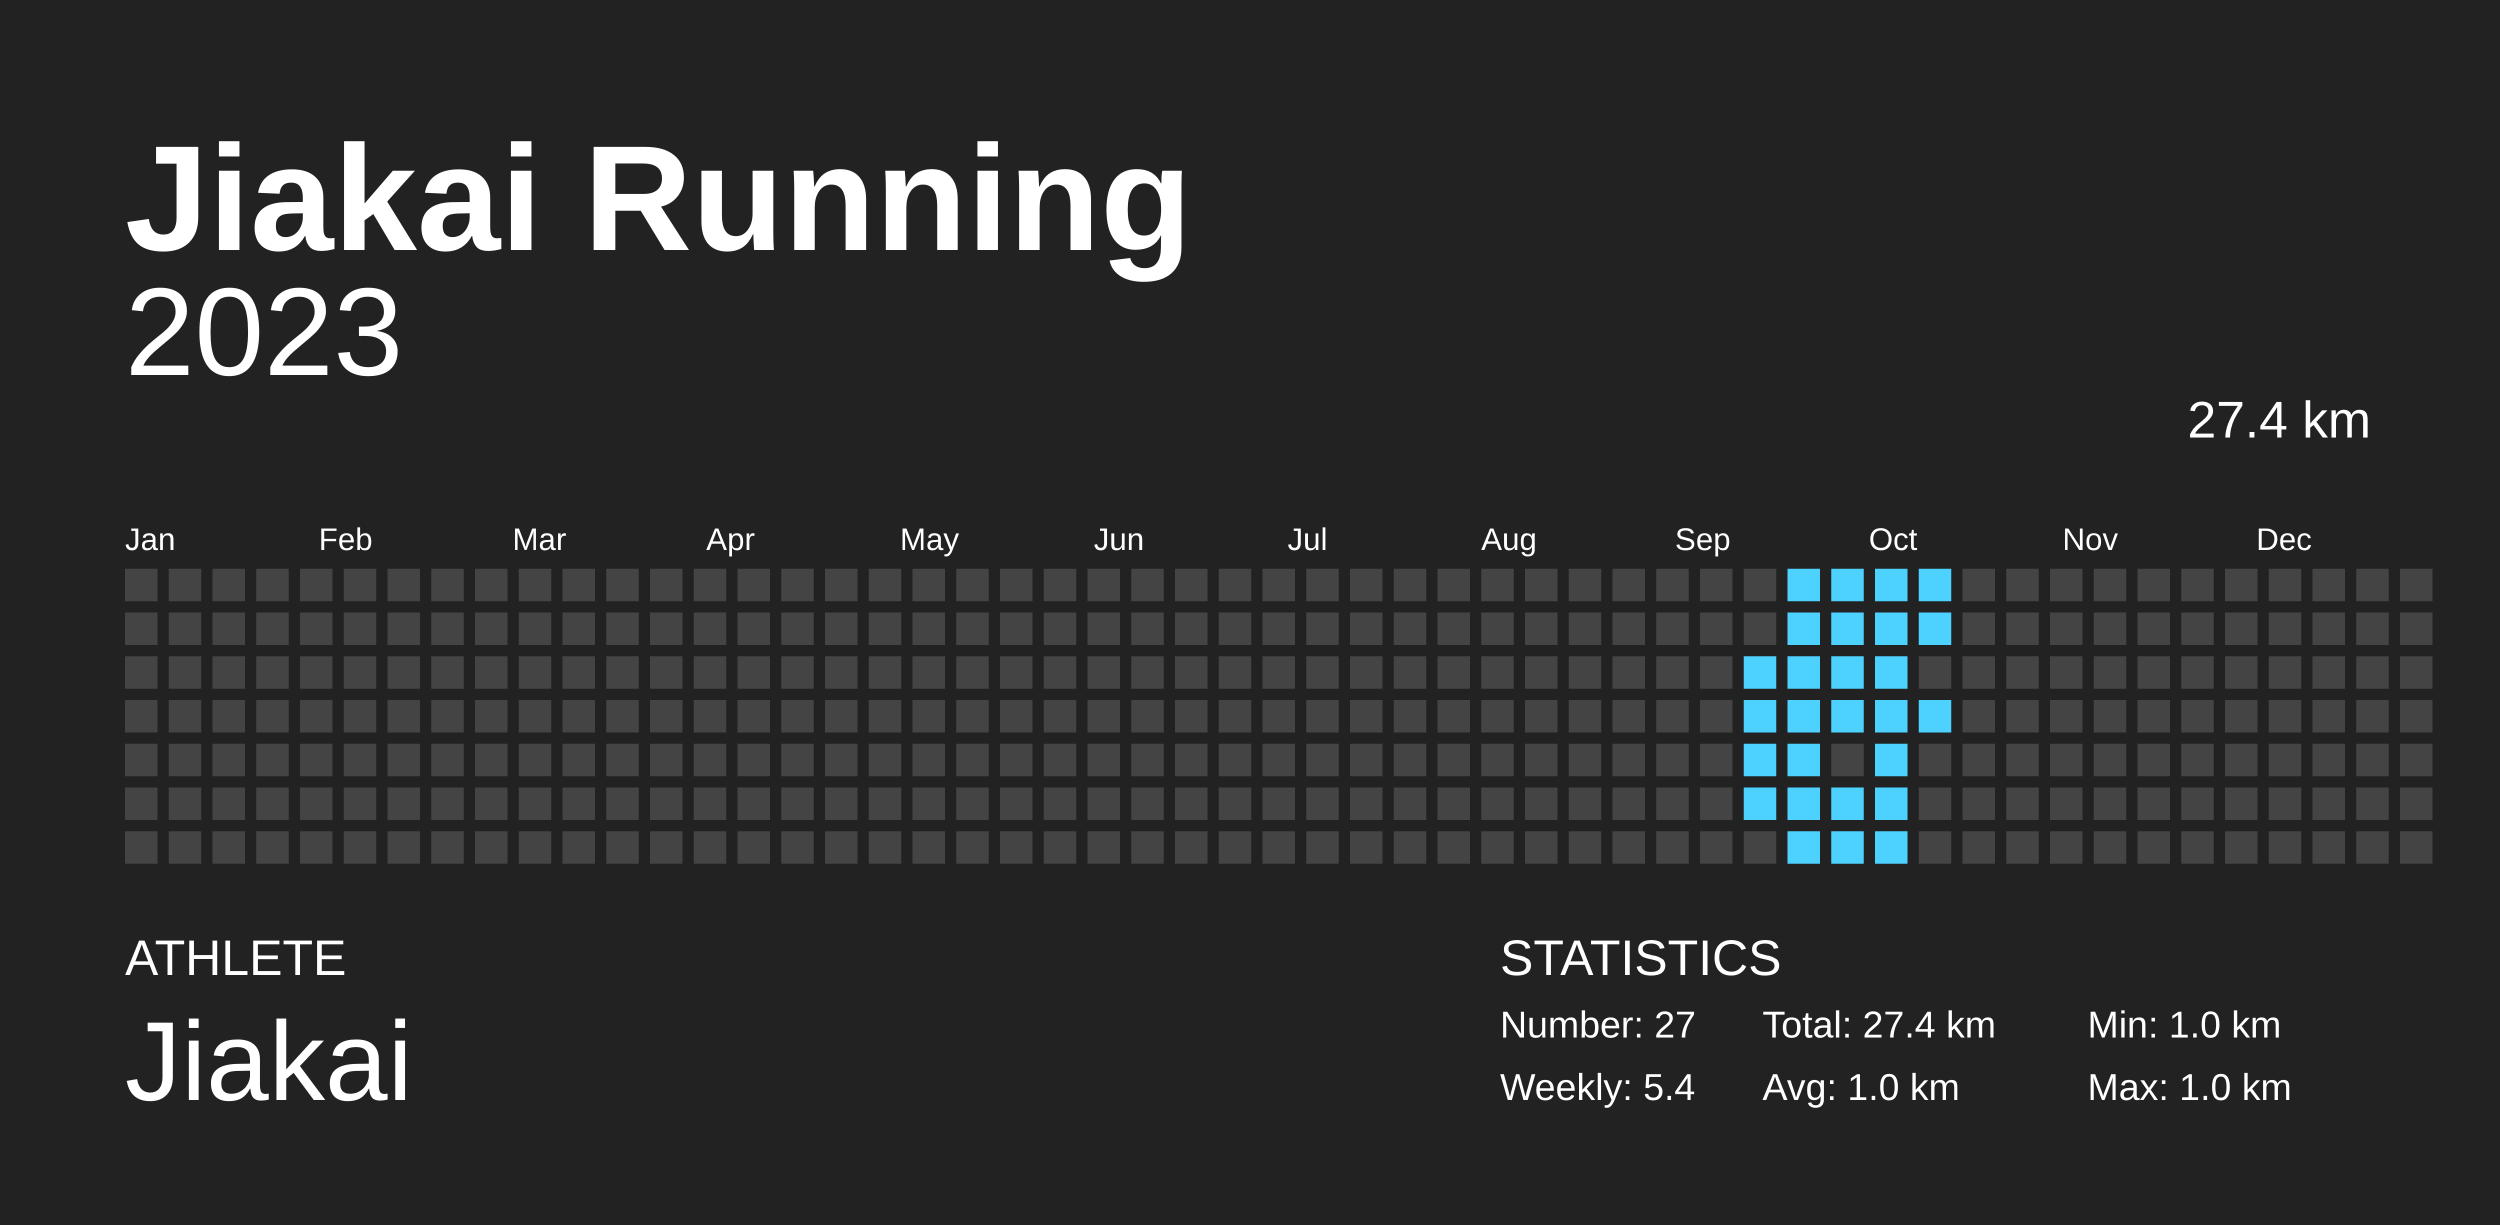
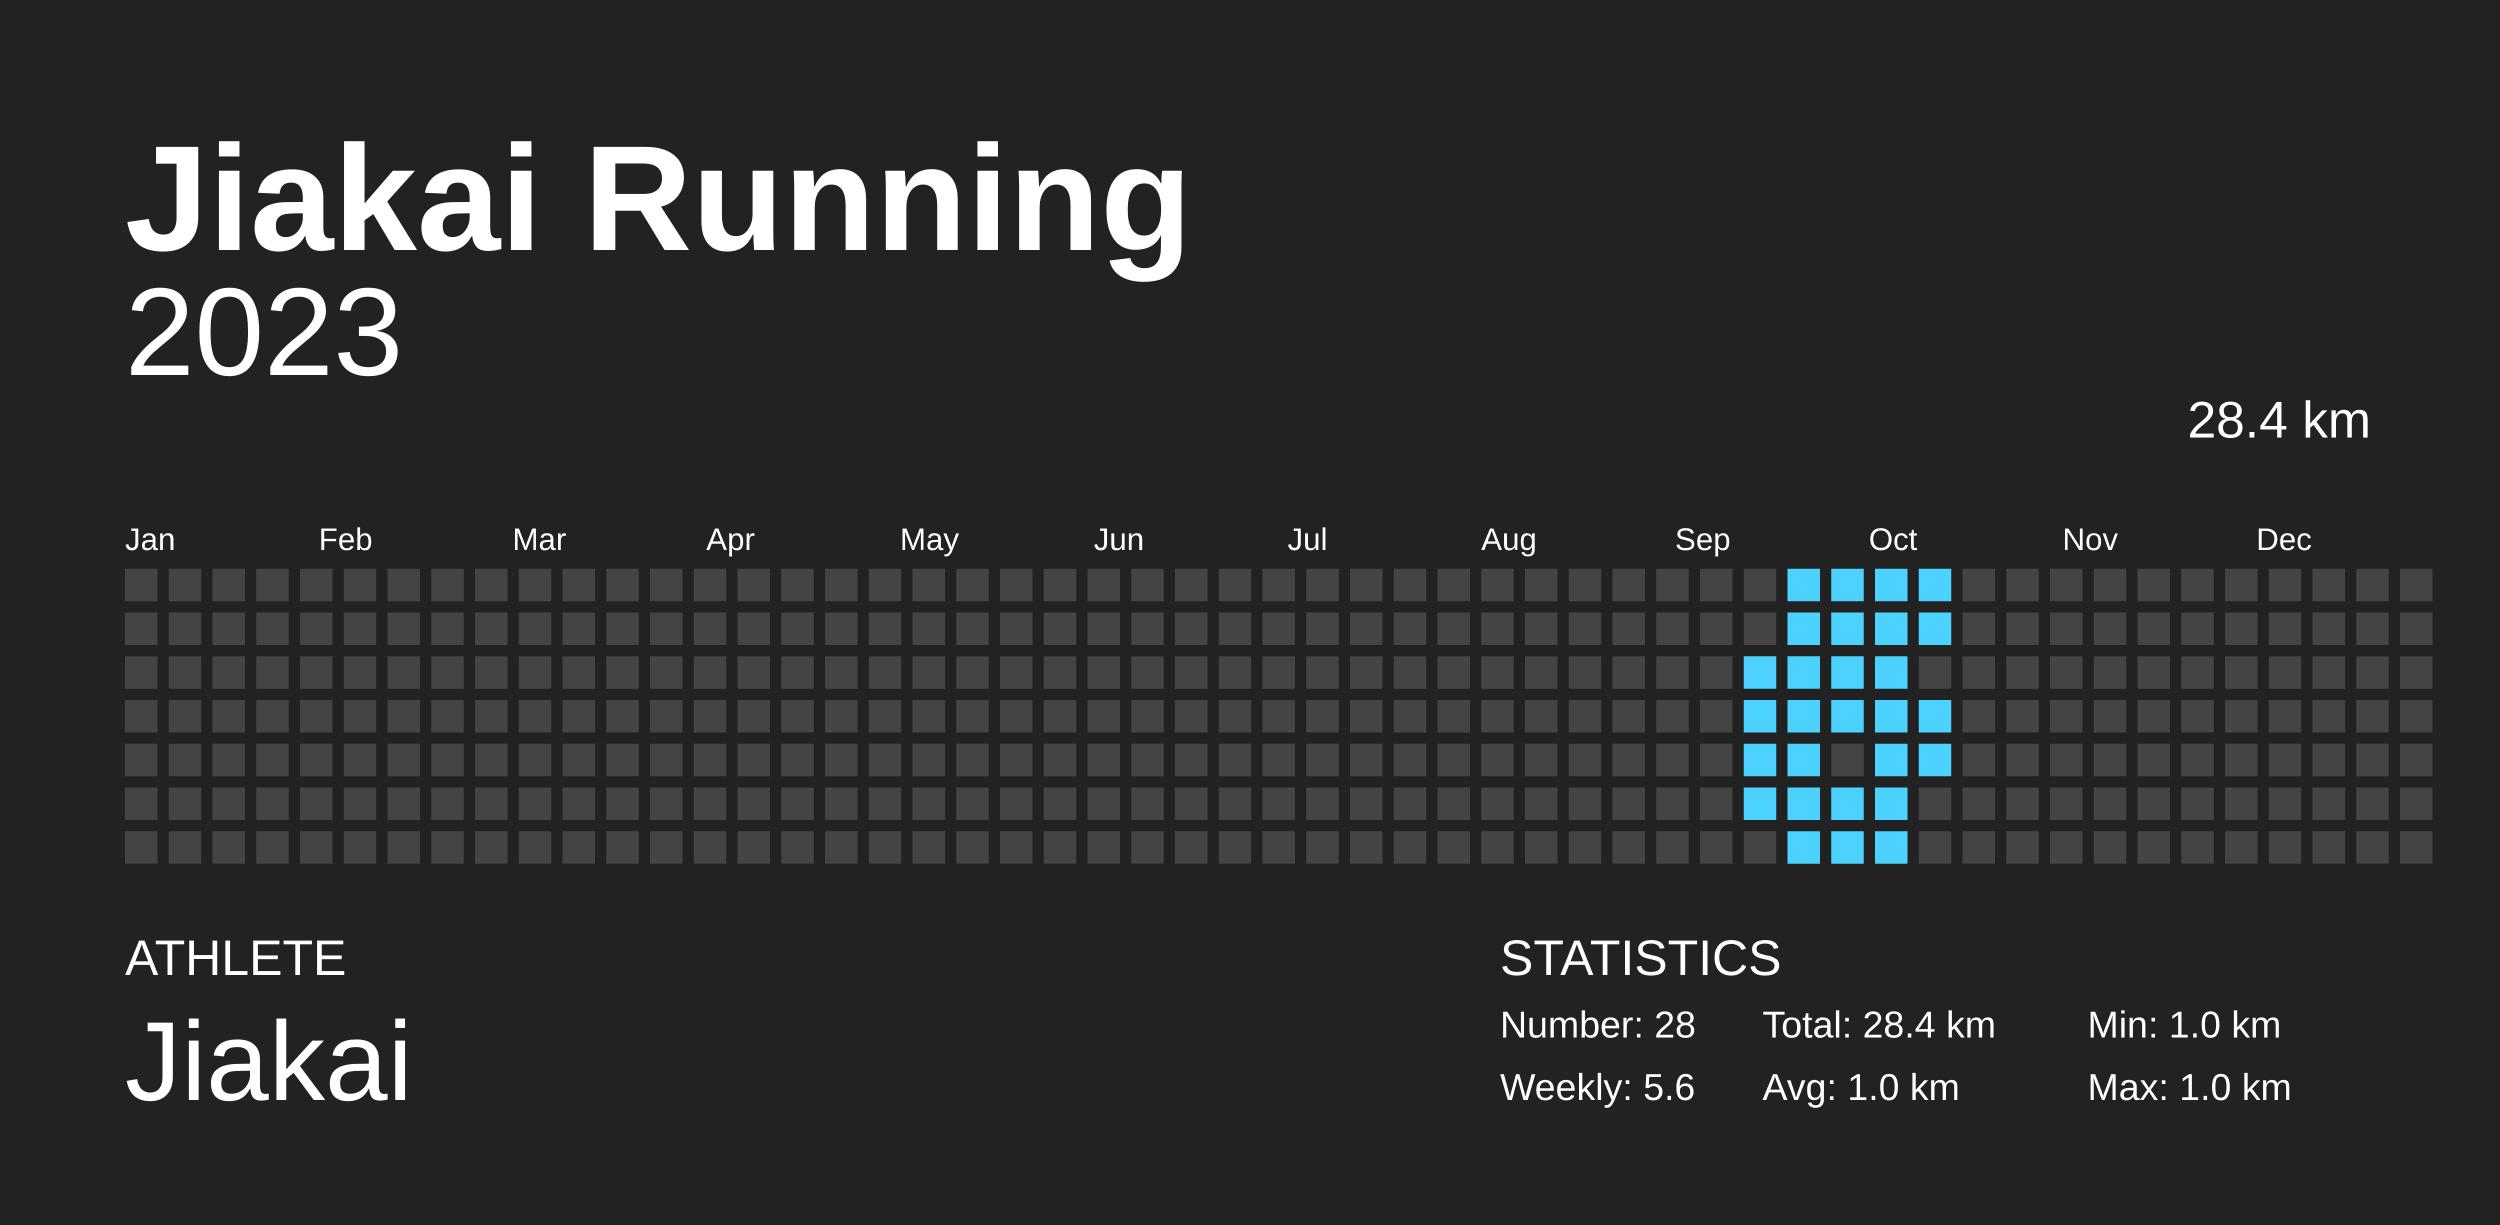
<svg xmlns="http://www.w3.org/2000/svg" baseProfile="full" height="98mm" version="1.1" viewBox="0,0,200,98" width="200mm">
  <defs />
  <rect fill="#222222" height="98" width="200" x="0" y="0" />
  <text fill="#FFFFFF" style="font-size:12px; font-family:Arial; font-weight:bold;" x="10" y="20">Jiakai Running</text>
  <text fill="#FFFFFF" style="font-size:4px; font-family:Arial" x="10" y="78">ATHLETE</text>
  <text fill="#FFFFFF" style="font-size:9px; font-family:Arial" x="10" y="88">Jiakai</text>
  <text fill="#FFFFFF" style="font-size:4px; font-family:Arial" x="120" y="78">STATISTICS</text>
-   <text fill="#FFFFFF" style="font-size:3px; font-family:Arial" x="120" y="83">Number: 27</text>
-   <text fill="#FFFFFF" style="font-size:3px; font-family:Arial" x="120" y="88">Weekly: 5.4</text>
-   <text fill="#FFFFFF" style="font-size:3px; font-family:Arial" x="141" y="83">Total: 27.4 km</text>
+   <text fill="#FFFFFF" style="font-size:3px; font-family:Arial" x="120" y="83">Number: 28</text>
+   <text fill="#FFFFFF" style="font-size:3px; font-family:Arial" x="120" y="88">Weekly: 5.6</text>
+   <text fill="#FFFFFF" style="font-size:3px; font-family:Arial" x="141" y="83">Total: 28.4 km</text>
  <text fill="#FFFFFF" style="font-size:3px; font-family:Arial" x="141" y="88">Avg: 1.0 km</text>
  <text fill="#FFFFFF" style="font-size:3px; font-family:Arial" x="167" y="83">Min: 1.0 km</text>
  <text fill="#FFFFFF" style="font-size:3px; font-family:Arial" x="167" y="88">Max: 1.0 km</text>
  <text alignment-baseline="hanging" fill="#FFFFFF" style="font-size:10.0px; font-family:Arial;" x="10" y="30">2023</text>
-   <text alignment-baseline="hanging" fill="#FFFFFF" style="font-size:4.125px; font-family:Arial;" x="175" y="35">27.4 km</text>
+   <text alignment-baseline="hanging" fill="#FFFFFF" style="font-size:4.125px; font-family:Arial;" x="175" y="35">28.4 km</text>
  <text fill="#FFFFFF" style="font-size:2.5px; font-family:Arial" x="10.0" y="44">Jan</text>
  <text fill="#FFFFFF" style="font-size:2.5px; font-family:Arial" x="25.5" y="44">Feb</text>
  <text fill="#FFFFFF" style="font-size:2.5px; font-family:Arial" x="41.0" y="44">Mar</text>
  <text fill="#FFFFFF" style="font-size:2.5px; font-family:Arial" x="56.5" y="44">Apr</text>
  <text fill="#FFFFFF" style="font-size:2.5px; font-family:Arial" x="72.0" y="44">May</text>
  <text fill="#FFFFFF" style="font-size:2.5px; font-family:Arial" x="87.5" y="44">Jun</text>
  <text fill="#FFFFFF" style="font-size:2.5px; font-family:Arial" x="103.0" y="44">Jul</text>
  <text fill="#FFFFFF" style="font-size:2.5px; font-family:Arial" x="118.5" y="44">Aug</text>
  <text fill="#FFFFFF" style="font-size:2.5px; font-family:Arial" x="134.0" y="44">Sep</text>
  <text fill="#FFFFFF" style="font-size:2.5px; font-family:Arial" x="149.5" y="44">Oct</text>
  <text fill="#FFFFFF" style="font-size:2.5px; font-family:Arial" x="165.0" y="44">Nov</text>
  <text fill="#FFFFFF" style="font-size:2.5px; font-family:Arial" x="180.5" y="44">Dec</text>
  <rect fill="#444444" height="2.6" width="2.6" x="10.0" y="45.5" />
  <rect fill="#444444" height="2.6" width="2.6" x="10.0" y="49.0" />
  <rect fill="#444444" height="2.6" width="2.6" x="10.0" y="52.5" />
  <rect fill="#444444" height="2.6" width="2.6" x="10.0" y="56.0" />
  <rect fill="#444444" height="2.6" width="2.6" x="10.0" y="59.5" />
  <rect fill="#444444" height="2.6" width="2.6" x="10.0" y="63.0" />
  <rect fill="#444444" height="2.6" width="2.6" x="10.0" y="66.5" />
  <rect fill="#444444" height="2.6" width="2.6" x="13.5" y="45.5" />
  <rect fill="#444444" height="2.6" width="2.6" x="13.5" y="49.0" />
  <rect fill="#444444" height="2.6" width="2.6" x="13.5" y="52.5" />
  <rect fill="#444444" height="2.6" width="2.6" x="13.5" y="56.0" />
  <rect fill="#444444" height="2.6" width="2.6" x="13.5" y="59.5" />
  <rect fill="#444444" height="2.6" width="2.6" x="13.5" y="63.0" />
  <rect fill="#444444" height="2.6" width="2.6" x="13.5" y="66.5" />
  <rect fill="#444444" height="2.6" width="2.6" x="17.0" y="45.5" />
  <rect fill="#444444" height="2.6" width="2.6" x="17.0" y="49.0" />
  <rect fill="#444444" height="2.6" width="2.6" x="17.0" y="52.5" />
  <rect fill="#444444" height="2.6" width="2.6" x="17.0" y="56.0" />
  <rect fill="#444444" height="2.6" width="2.6" x="17.0" y="59.5" />
  <rect fill="#444444" height="2.6" width="2.6" x="17.0" y="63.0" />
  <rect fill="#444444" height="2.6" width="2.6" x="17.0" y="66.5" />
  <rect fill="#444444" height="2.6" width="2.6" x="20.5" y="45.5" />
  <rect fill="#444444" height="2.6" width="2.6" x="20.5" y="49.0" />
  <rect fill="#444444" height="2.6" width="2.6" x="20.5" y="52.5" />
  <rect fill="#444444" height="2.6" width="2.6" x="20.5" y="56.0" />
  <rect fill="#444444" height="2.6" width="2.6" x="20.5" y="59.5" />
  <rect fill="#444444" height="2.6" width="2.6" x="20.5" y="63.0" />
  <rect fill="#444444" height="2.6" width="2.6" x="20.5" y="66.5" />
  <rect fill="#444444" height="2.6" width="2.6" x="24.0" y="45.5" />
  <rect fill="#444444" height="2.6" width="2.6" x="24.0" y="49.0" />
  <rect fill="#444444" height="2.6" width="2.6" x="24.0" y="52.5" />
  <rect fill="#444444" height="2.6" width="2.6" x="24.0" y="56.0" />
  <rect fill="#444444" height="2.6" width="2.6" x="24.0" y="59.5" />
  <rect fill="#444444" height="2.6" width="2.6" x="24.0" y="63.0" />
  <rect fill="#444444" height="2.6" width="2.6" x="24.0" y="66.5" />
  <rect fill="#444444" height="2.6" width="2.6" x="27.5" y="45.5" />
  <rect fill="#444444" height="2.6" width="2.6" x="27.5" y="49.0" />
  <rect fill="#444444" height="2.6" width="2.6" x="27.5" y="52.5" />
  <rect fill="#444444" height="2.6" width="2.6" x="27.5" y="56.0" />
  <rect fill="#444444" height="2.6" width="2.6" x="27.5" y="59.5" />
  <rect fill="#444444" height="2.6" width="2.6" x="27.5" y="63.0" />
  <rect fill="#444444" height="2.6" width="2.6" x="27.5" y="66.5" />
  <rect fill="#444444" height="2.6" width="2.6" x="31.0" y="45.5" />
  <rect fill="#444444" height="2.6" width="2.6" x="31.0" y="49.0" />
  <rect fill="#444444" height="2.6" width="2.6" x="31.0" y="52.5" />
  <rect fill="#444444" height="2.6" width="2.6" x="31.0" y="56.0" />
  <rect fill="#444444" height="2.6" width="2.6" x="31.0" y="59.5" />
  <rect fill="#444444" height="2.6" width="2.6" x="31.0" y="63.0" />
  <rect fill="#444444" height="2.6" width="2.6" x="31.0" y="66.5" />
  <rect fill="#444444" height="2.6" width="2.6" x="34.5" y="45.5" />
  <rect fill="#444444" height="2.6" width="2.6" x="34.5" y="49.0" />
  <rect fill="#444444" height="2.6" width="2.6" x="34.5" y="52.5" />
  <rect fill="#444444" height="2.6" width="2.6" x="34.5" y="56.0" />
  <rect fill="#444444" height="2.6" width="2.6" x="34.5" y="59.5" />
  <rect fill="#444444" height="2.6" width="2.6" x="34.5" y="63.0" />
  <rect fill="#444444" height="2.6" width="2.6" x="34.5" y="66.5" />
  <rect fill="#444444" height="2.6" width="2.6" x="38.0" y="45.5" />
  <rect fill="#444444" height="2.6" width="2.6" x="38.0" y="49.0" />
  <rect fill="#444444" height="2.6" width="2.6" x="38.0" y="52.5" />
  <rect fill="#444444" height="2.6" width="2.6" x="38.0" y="56.0" />
  <rect fill="#444444" height="2.6" width="2.6" x="38.0" y="59.5" />
  <rect fill="#444444" height="2.6" width="2.6" x="38.0" y="63.0" />
  <rect fill="#444444" height="2.6" width="2.6" x="38.0" y="66.5" />
  <rect fill="#444444" height="2.6" width="2.6" x="41.5" y="45.5" />
  <rect fill="#444444" height="2.6" width="2.6" x="41.5" y="49.0" />
  <rect fill="#444444" height="2.6" width="2.6" x="41.5" y="52.5" />
  <rect fill="#444444" height="2.6" width="2.6" x="41.5" y="56.0" />
  <rect fill="#444444" height="2.6" width="2.6" x="41.5" y="59.5" />
  <rect fill="#444444" height="2.6" width="2.6" x="41.5" y="63.0" />
  <rect fill="#444444" height="2.6" width="2.6" x="41.5" y="66.5" />
  <rect fill="#444444" height="2.6" width="2.6" x="45.0" y="45.5" />
  <rect fill="#444444" height="2.6" width="2.6" x="45.0" y="49.0" />
  <rect fill="#444444" height="2.6" width="2.6" x="45.0" y="52.5" />
  <rect fill="#444444" height="2.6" width="2.6" x="45.0" y="56.0" />
  <rect fill="#444444" height="2.6" width="2.6" x="45.0" y="59.5" />
  <rect fill="#444444" height="2.6" width="2.6" x="45.0" y="63.0" />
  <rect fill="#444444" height="2.6" width="2.6" x="45.0" y="66.5" />
  <rect fill="#444444" height="2.6" width="2.6" x="48.5" y="45.5" />
  <rect fill="#444444" height="2.6" width="2.6" x="48.5" y="49.0" />
  <rect fill="#444444" height="2.6" width="2.6" x="48.5" y="52.5" />
  <rect fill="#444444" height="2.6" width="2.6" x="48.5" y="56.0" />
  <rect fill="#444444" height="2.6" width="2.6" x="48.5" y="59.5" />
  <rect fill="#444444" height="2.6" width="2.6" x="48.5" y="63.0" />
  <rect fill="#444444" height="2.6" width="2.6" x="48.5" y="66.5" />
  <rect fill="#444444" height="2.6" width="2.6" x="52.0" y="45.5" />
  <rect fill="#444444" height="2.6" width="2.6" x="52.0" y="49.0" />
  <rect fill="#444444" height="2.6" width="2.6" x="52.0" y="52.5" />
  <rect fill="#444444" height="2.6" width="2.6" x="52.0" y="56.0" />
  <rect fill="#444444" height="2.6" width="2.6" x="52.0" y="59.5" />
  <rect fill="#444444" height="2.6" width="2.6" x="52.0" y="63.0" />
  <rect fill="#444444" height="2.6" width="2.6" x="52.0" y="66.5" />
  <rect fill="#444444" height="2.6" width="2.6" x="55.5" y="45.5" />
  <rect fill="#444444" height="2.6" width="2.6" x="55.5" y="49.0" />
  <rect fill="#444444" height="2.6" width="2.6" x="55.5" y="52.5" />
  <rect fill="#444444" height="2.6" width="2.6" x="55.5" y="56.0" />
  <rect fill="#444444" height="2.6" width="2.6" x="55.5" y="59.5" />
  <rect fill="#444444" height="2.6" width="2.6" x="55.5" y="63.0" />
  <rect fill="#444444" height="2.6" width="2.6" x="55.5" y="66.5" />
  <rect fill="#444444" height="2.6" width="2.6" x="59.0" y="45.5" />
  <rect fill="#444444" height="2.6" width="2.6" x="59.0" y="49.0" />
  <rect fill="#444444" height="2.6" width="2.6" x="59.0" y="52.5" />
  <rect fill="#444444" height="2.6" width="2.6" x="59.0" y="56.0" />
  <rect fill="#444444" height="2.6" width="2.6" x="59.0" y="59.5" />
  <rect fill="#444444" height="2.6" width="2.6" x="59.0" y="63.0" />
  <rect fill="#444444" height="2.6" width="2.6" x="59.0" y="66.5" />
  <rect fill="#444444" height="2.6" width="2.6" x="62.5" y="45.5" />
  <rect fill="#444444" height="2.6" width="2.6" x="62.5" y="49.0" />
  <rect fill="#444444" height="2.6" width="2.6" x="62.5" y="52.5" />
  <rect fill="#444444" height="2.6" width="2.6" x="62.5" y="56.0" />
  <rect fill="#444444" height="2.6" width="2.6" x="62.5" y="59.5" />
  <rect fill="#444444" height="2.6" width="2.6" x="62.5" y="63.0" />
  <rect fill="#444444" height="2.6" width="2.6" x="62.5" y="66.5" />
  <rect fill="#444444" height="2.6" width="2.6" x="66.0" y="45.5" />
  <rect fill="#444444" height="2.6" width="2.6" x="66.0" y="49.0" />
  <rect fill="#444444" height="2.6" width="2.6" x="66.0" y="52.5" />
  <rect fill="#444444" height="2.6" width="2.6" x="66.0" y="56.0" />
  <rect fill="#444444" height="2.6" width="2.6" x="66.0" y="59.5" />
  <rect fill="#444444" height="2.6" width="2.6" x="66.0" y="63.0" />
  <rect fill="#444444" height="2.6" width="2.6" x="66.0" y="66.5" />
  <rect fill="#444444" height="2.6" width="2.6" x="69.5" y="45.5" />
  <rect fill="#444444" height="2.6" width="2.6" x="69.5" y="49.0" />
  <rect fill="#444444" height="2.6" width="2.6" x="69.5" y="52.5" />
  <rect fill="#444444" height="2.6" width="2.6" x="69.5" y="56.0" />
  <rect fill="#444444" height="2.6" width="2.6" x="69.5" y="59.5" />
  <rect fill="#444444" height="2.6" width="2.6" x="69.5" y="63.0" />
  <rect fill="#444444" height="2.6" width="2.6" x="69.5" y="66.5" />
  <rect fill="#444444" height="2.6" width="2.6" x="73.0" y="45.5" />
  <rect fill="#444444" height="2.6" width="2.6" x="73.0" y="49.0" />
  <rect fill="#444444" height="2.6" width="2.6" x="73.0" y="52.5" />
  <rect fill="#444444" height="2.6" width="2.6" x="73.0" y="56.0" />
  <rect fill="#444444" height="2.6" width="2.6" x="73.0" y="59.5" />
  <rect fill="#444444" height="2.6" width="2.6" x="73.0" y="63.0" />
  <rect fill="#444444" height="2.6" width="2.6" x="73.0" y="66.5" />
  <rect fill="#444444" height="2.6" width="2.6" x="76.5" y="45.5" />
  <rect fill="#444444" height="2.6" width="2.6" x="76.5" y="49.0" />
  <rect fill="#444444" height="2.6" width="2.6" x="76.5" y="52.5" />
  <rect fill="#444444" height="2.6" width="2.6" x="76.5" y="56.0" />
  <rect fill="#444444" height="2.6" width="2.6" x="76.5" y="59.5" />
  <rect fill="#444444" height="2.6" width="2.6" x="76.5" y="63.0" />
  <rect fill="#444444" height="2.6" width="2.6" x="76.5" y="66.5" />
  <rect fill="#444444" height="2.6" width="2.6" x="80.0" y="45.5" />
  <rect fill="#444444" height="2.6" width="2.6" x="80.0" y="49.0" />
  <rect fill="#444444" height="2.6" width="2.6" x="80.0" y="52.5" />
  <rect fill="#444444" height="2.6" width="2.6" x="80.0" y="56.0" />
  <rect fill="#444444" height="2.6" width="2.6" x="80.0" y="59.5" />
  <rect fill="#444444" height="2.6" width="2.6" x="80.0" y="63.0" />
  <rect fill="#444444" height="2.6" width="2.6" x="80.0" y="66.5" />
  <rect fill="#444444" height="2.6" width="2.6" x="83.5" y="45.5" />
  <rect fill="#444444" height="2.6" width="2.6" x="83.5" y="49.0" />
  <rect fill="#444444" height="2.6" width="2.6" x="83.5" y="52.5" />
  <rect fill="#444444" height="2.6" width="2.6" x="83.5" y="56.0" />
  <rect fill="#444444" height="2.6" width="2.6" x="83.5" y="59.5" />
  <rect fill="#444444" height="2.6" width="2.6" x="83.5" y="63.0" />
  <rect fill="#444444" height="2.6" width="2.6" x="83.5" y="66.5" />
  <rect fill="#444444" height="2.6" width="2.6" x="87.0" y="45.5" />
  <rect fill="#444444" height="2.6" width="2.6" x="87.0" y="49.0" />
  <rect fill="#444444" height="2.6" width="2.6" x="87.0" y="52.5" />
  <rect fill="#444444" height="2.6" width="2.6" x="87.0" y="56.0" />
  <rect fill="#444444" height="2.6" width="2.6" x="87.0" y="59.5" />
  <rect fill="#444444" height="2.6" width="2.6" x="87.0" y="63.0" />
  <rect fill="#444444" height="2.6" width="2.6" x="87.0" y="66.5" />
  <rect fill="#444444" height="2.6" width="2.6" x="90.5" y="45.5" />
  <rect fill="#444444" height="2.6" width="2.6" x="90.5" y="49.0" />
  <rect fill="#444444" height="2.6" width="2.6" x="90.5" y="52.5" />
  <rect fill="#444444" height="2.6" width="2.6" x="90.5" y="56.0" />
  <rect fill="#444444" height="2.6" width="2.6" x="90.5" y="59.5" />
  <rect fill="#444444" height="2.6" width="2.6" x="90.5" y="63.0" />
  <rect fill="#444444" height="2.6" width="2.6" x="90.5" y="66.5" />
  <rect fill="#444444" height="2.6" width="2.6" x="94.0" y="45.5" />
  <rect fill="#444444" height="2.6" width="2.6" x="94.0" y="49.0" />
  <rect fill="#444444" height="2.6" width="2.6" x="94.0" y="52.5" />
  <rect fill="#444444" height="2.6" width="2.6" x="94.0" y="56.0" />
  <rect fill="#444444" height="2.6" width="2.6" x="94.0" y="59.5" />
  <rect fill="#444444" height="2.6" width="2.6" x="94.0" y="63.0" />
  <rect fill="#444444" height="2.6" width="2.6" x="94.0" y="66.5" />
  <rect fill="#444444" height="2.6" width="2.6" x="97.5" y="45.5" />
  <rect fill="#444444" height="2.6" width="2.6" x="97.5" y="49.0" />
  <rect fill="#444444" height="2.6" width="2.6" x="97.5" y="52.5" />
  <rect fill="#444444" height="2.6" width="2.6" x="97.5" y="56.0" />
  <rect fill="#444444" height="2.6" width="2.6" x="97.5" y="59.5" />
  <rect fill="#444444" height="2.6" width="2.6" x="97.5" y="63.0" />
  <rect fill="#444444" height="2.6" width="2.6" x="97.5" y="66.5" />
  <rect fill="#444444" height="2.6" width="2.6" x="101.0" y="45.5" />
  <rect fill="#444444" height="2.6" width="2.6" x="101.0" y="49.0" />
  <rect fill="#444444" height="2.6" width="2.6" x="101.0" y="52.5" />
  <rect fill="#444444" height="2.6" width="2.6" x="101.0" y="56.0" />
  <rect fill="#444444" height="2.6" width="2.6" x="101.0" y="59.5" />
  <rect fill="#444444" height="2.6" width="2.6" x="101.0" y="63.0" />
  <rect fill="#444444" height="2.6" width="2.6" x="101.0" y="66.5" />
  <rect fill="#444444" height="2.6" width="2.6" x="104.5" y="45.5" />
  <rect fill="#444444" height="2.6" width="2.6" x="104.5" y="49.0" />
  <rect fill="#444444" height="2.6" width="2.6" x="104.5" y="52.5" />
  <rect fill="#444444" height="2.6" width="2.6" x="104.5" y="56.0" />
  <rect fill="#444444" height="2.6" width="2.6" x="104.5" y="59.5" />
  <rect fill="#444444" height="2.6" width="2.6" x="104.5" y="63.0" />
  <rect fill="#444444" height="2.6" width="2.6" x="104.5" y="66.5" />
  <rect fill="#444444" height="2.6" width="2.6" x="108.0" y="45.5" />
  <rect fill="#444444" height="2.6" width="2.6" x="108.0" y="49.0" />
  <rect fill="#444444" height="2.6" width="2.6" x="108.0" y="52.5" />
  <rect fill="#444444" height="2.6" width="2.6" x="108.0" y="56.0" />
  <rect fill="#444444" height="2.6" width="2.6" x="108.0" y="59.5" />
  <rect fill="#444444" height="2.6" width="2.6" x="108.0" y="63.0" />
  <rect fill="#444444" height="2.6" width="2.6" x="108.0" y="66.5" />
  <rect fill="#444444" height="2.6" width="2.6" x="111.5" y="45.5" />
  <rect fill="#444444" height="2.6" width="2.6" x="111.5" y="49.0" />
  <rect fill="#444444" height="2.6" width="2.6" x="111.5" y="52.5" />
  <rect fill="#444444" height="2.6" width="2.6" x="111.5" y="56.0" />
  <rect fill="#444444" height="2.6" width="2.6" x="111.5" y="59.5" />
  <rect fill="#444444" height="2.6" width="2.6" x="111.5" y="63.0" />
  <rect fill="#444444" height="2.6" width="2.6" x="111.5" y="66.5" />
  <rect fill="#444444" height="2.6" width="2.6" x="115.0" y="45.5" />
  <rect fill="#444444" height="2.6" width="2.6" x="115.0" y="49.0" />
  <rect fill="#444444" height="2.6" width="2.6" x="115.0" y="52.5" />
  <rect fill="#444444" height="2.6" width="2.6" x="115.0" y="56.0" />
  <rect fill="#444444" height="2.6" width="2.6" x="115.0" y="59.5" />
  <rect fill="#444444" height="2.6" width="2.6" x="115.0" y="63.0" />
  <rect fill="#444444" height="2.6" width="2.6" x="115.0" y="66.5" />
  <rect fill="#444444" height="2.6" width="2.6" x="118.5" y="45.5" />
  <rect fill="#444444" height="2.6" width="2.6" x="118.5" y="49.0" />
  <rect fill="#444444" height="2.6" width="2.6" x="118.5" y="52.5" />
  <rect fill="#444444" height="2.6" width="2.6" x="118.5" y="56.0" />
  <rect fill="#444444" height="2.6" width="2.6" x="118.5" y="59.5" />
  <rect fill="#444444" height="2.6" width="2.6" x="118.5" y="63.0" />
  <rect fill="#444444" height="2.6" width="2.6" x="118.5" y="66.5" />
  <rect fill="#444444" height="2.6" width="2.6" x="122.0" y="45.5" />
  <rect fill="#444444" height="2.6" width="2.6" x="122.0" y="49.0" />
  <rect fill="#444444" height="2.6" width="2.6" x="122.0" y="52.5" />
  <rect fill="#444444" height="2.6" width="2.6" x="122.0" y="56.0" />
  <rect fill="#444444" height="2.6" width="2.6" x="122.0" y="59.5" />
  <rect fill="#444444" height="2.6" width="2.6" x="122.0" y="63.0" />
  <rect fill="#444444" height="2.6" width="2.6" x="122.0" y="66.5" />
  <rect fill="#444444" height="2.6" width="2.6" x="125.5" y="45.5" />
  <rect fill="#444444" height="2.6" width="2.6" x="125.5" y="49.0" />
  <rect fill="#444444" height="2.6" width="2.6" x="125.5" y="52.5" />
  <rect fill="#444444" height="2.6" width="2.6" x="125.5" y="56.0" />
  <rect fill="#444444" height="2.6" width="2.6" x="125.5" y="59.5" />
  <rect fill="#444444" height="2.6" width="2.6" x="125.5" y="63.0" />
  <rect fill="#444444" height="2.6" width="2.6" x="125.5" y="66.5" />
  <rect fill="#444444" height="2.6" width="2.6" x="129.0" y="45.5" />
  <rect fill="#444444" height="2.6" width="2.6" x="129.0" y="49.0" />
  <rect fill="#444444" height="2.6" width="2.6" x="129.0" y="52.5" />
  <rect fill="#444444" height="2.6" width="2.6" x="129.0" y="56.0" />
  <rect fill="#444444" height="2.6" width="2.6" x="129.0" y="59.5" />
  <rect fill="#444444" height="2.6" width="2.6" x="129.0" y="63.0" />
  <rect fill="#444444" height="2.6" width="2.6" x="129.0" y="66.5" />
  <rect fill="#444444" height="2.6" width="2.6" x="132.5" y="45.5" />
  <rect fill="#444444" height="2.6" width="2.6" x="132.5" y="49.0" />
  <rect fill="#444444" height="2.6" width="2.6" x="132.5" y="52.5" />
  <rect fill="#444444" height="2.6" width="2.6" x="132.5" y="56.0" />
  <rect fill="#444444" height="2.6" width="2.6" x="132.5" y="59.5" />
  <rect fill="#444444" height="2.6" width="2.6" x="132.5" y="63.0" />
  <rect fill="#444444" height="2.6" width="2.6" x="132.5" y="66.5" />
  <rect fill="#444444" height="2.6" width="2.6" x="136.0" y="45.5" />
  <rect fill="#444444" height="2.6" width="2.6" x="136.0" y="49.0" />
  <rect fill="#444444" height="2.6" width="2.6" x="136.0" y="52.5" />
  <rect fill="#444444" height="2.6" width="2.6" x="136.0" y="56.0" />
  <rect fill="#444444" height="2.6" width="2.6" x="136.0" y="59.5" />
  <rect fill="#444444" height="2.6" width="2.6" x="136.0" y="63.0" />
  <rect fill="#444444" height="2.6" width="2.6" x="136.0" y="66.5" />
  <rect fill="#444444" height="2.6" width="2.6" x="139.5" y="45.5" />
  <rect fill="#444444" height="2.6" width="2.6" x="139.5" y="49.0" />
  <rect fill="#4dd2ff" height="2.6" width="2.6" x="139.5" y="52.5" />
  <rect fill="#4dd2ff" height="2.6" width="2.6" x="139.5" y="56.0" />
  <rect fill="#4dd2ff" height="2.6" width="2.6" x="139.5" y="59.5" />
  <rect fill="#4dd2ff" height="2.6" width="2.6" x="139.5" y="63.0" />
  <rect fill="#444444" height="2.6" width="2.6" x="139.5" y="66.5" />
  <rect fill="#4dd2ff" height="2.6" width="2.6" x="143.0" y="45.5" />
  <rect fill="#4dd2ff" height="2.6" width="2.6" x="143.0" y="49.0" />
  <rect fill="#4dd2ff" height="2.6" width="2.6" x="143.0" y="52.5" />
  <rect fill="#4dd2ff" height="2.6" width="2.6" x="143.0" y="56.0" />
  <rect fill="#4dd2ff" height="2.6" width="2.6" x="143.0" y="59.5" />
  <rect fill="#4dd2ff" height="2.6" width="2.6" x="143.0" y="63.0" />
  <rect fill="#4dd2ff" height="2.6" width="2.6" x="143.0" y="66.5" />
  <rect fill="#4dd2ff" height="2.6" width="2.6" x="146.5" y="45.5" />
  <rect fill="#4dd2ff" height="2.6" width="2.6" x="146.5" y="49.0" />
  <rect fill="#4dd2ff" height="2.6" width="2.6" x="146.5" y="52.5" />
  <rect fill="#4dd2ff" height="2.6" width="2.6" x="146.5" y="56.0" />
  <rect fill="#444444" height="2.6" width="2.6" x="146.5" y="59.5" />
  <rect fill="#4dd2ff" height="2.6" width="2.6" x="146.5" y="63.0" />
  <rect fill="#4dd2ff" height="2.6" width="2.6" x="146.5" y="66.5" />
  <rect fill="#4dd2ff" height="2.6" width="2.6" x="150.0" y="45.5" />
  <rect fill="#4dd2ff" height="2.6" width="2.6" x="150.0" y="49.0" />
  <rect fill="#4dd2ff" height="2.6" width="2.6" x="150.0" y="52.5" />
  <rect fill="#4dd2ff" height="2.6" width="2.6" x="150.0" y="56.0" />
  <rect fill="#4dd2ff" height="2.6" width="2.6" x="150.0" y="59.5" />
  <rect fill="#4dd2ff" height="2.6" width="2.6" x="150.0" y="63.0" />
  <rect fill="#4dd2ff" height="2.6" width="2.6" x="150.0" y="66.5" />
  <rect fill="#4dd2ff" height="2.6" width="2.6" x="153.5" y="45.5" />
  <rect fill="#4dd2ff" height="2.6" width="2.6" x="153.5" y="49.0" />
  <rect fill="#444444" height="2.6" width="2.6" x="153.5" y="52.5" />
  <rect fill="#4dd2ff" height="2.6" width="2.6" x="153.5" y="56.0" />
-   <rect fill="#444444" height="2.6" width="2.6" x="153.5" y="59.5" />
+   <rect fill="#4dd2ff" height="2.6" width="2.6" x="153.5" y="59.5" />
  <rect fill="#444444" height="2.6" width="2.6" x="153.5" y="63.0" />
  <rect fill="#444444" height="2.6" width="2.6" x="153.5" y="66.5" />
  <rect fill="#444444" height="2.6" width="2.6" x="157.0" y="45.5" />
  <rect fill="#444444" height="2.6" width="2.6" x="157.0" y="49.0" />
  <rect fill="#444444" height="2.6" width="2.6" x="157.0" y="52.5" />
  <rect fill="#444444" height="2.6" width="2.6" x="157.0" y="56.0" />
  <rect fill="#444444" height="2.6" width="2.6" x="157.0" y="59.5" />
  <rect fill="#444444" height="2.6" width="2.6" x="157.0" y="63.0" />
  <rect fill="#444444" height="2.6" width="2.6" x="157.0" y="66.5" />
  <rect fill="#444444" height="2.6" width="2.6" x="160.5" y="45.5" />
  <rect fill="#444444" height="2.6" width="2.6" x="160.5" y="49.0" />
  <rect fill="#444444" height="2.6" width="2.6" x="160.5" y="52.5" />
  <rect fill="#444444" height="2.6" width="2.6" x="160.5" y="56.0" />
  <rect fill="#444444" height="2.6" width="2.6" x="160.5" y="59.5" />
  <rect fill="#444444" height="2.6" width="2.6" x="160.5" y="63.0" />
  <rect fill="#444444" height="2.6" width="2.6" x="160.5" y="66.5" />
  <rect fill="#444444" height="2.6" width="2.6" x="164.0" y="45.5" />
  <rect fill="#444444" height="2.6" width="2.6" x="164.0" y="49.0" />
  <rect fill="#444444" height="2.6" width="2.6" x="164.0" y="52.5" />
  <rect fill="#444444" height="2.6" width="2.6" x="164.0" y="56.0" />
  <rect fill="#444444" height="2.6" width="2.6" x="164.0" y="59.5" />
  <rect fill="#444444" height="2.6" width="2.6" x="164.0" y="63.0" />
  <rect fill="#444444" height="2.6" width="2.6" x="164.0" y="66.5" />
  <rect fill="#444444" height="2.6" width="2.6" x="167.5" y="45.5" />
  <rect fill="#444444" height="2.6" width="2.6" x="167.5" y="49.0" />
  <rect fill="#444444" height="2.6" width="2.6" x="167.5" y="52.5" />
  <rect fill="#444444" height="2.6" width="2.6" x="167.5" y="56.0" />
  <rect fill="#444444" height="2.6" width="2.6" x="167.5" y="59.5" />
  <rect fill="#444444" height="2.6" width="2.6" x="167.5" y="63.0" />
  <rect fill="#444444" height="2.6" width="2.6" x="167.5" y="66.5" />
  <rect fill="#444444" height="2.6" width="2.6" x="171.0" y="45.5" />
  <rect fill="#444444" height="2.6" width="2.6" x="171.0" y="49.0" />
  <rect fill="#444444" height="2.6" width="2.6" x="171.0" y="52.5" />
  <rect fill="#444444" height="2.6" width="2.6" x="171.0" y="56.0" />
  <rect fill="#444444" height="2.6" width="2.6" x="171.0" y="59.5" />
  <rect fill="#444444" height="2.6" width="2.6" x="171.0" y="63.0" />
  <rect fill="#444444" height="2.6" width="2.6" x="171.0" y="66.5" />
  <rect fill="#444444" height="2.6" width="2.6" x="174.5" y="45.5" />
  <rect fill="#444444" height="2.6" width="2.6" x="174.5" y="49.0" />
  <rect fill="#444444" height="2.6" width="2.6" x="174.5" y="52.5" />
  <rect fill="#444444" height="2.6" width="2.6" x="174.5" y="56.0" />
  <rect fill="#444444" height="2.6" width="2.6" x="174.5" y="59.5" />
  <rect fill="#444444" height="2.6" width="2.6" x="174.5" y="63.0" />
  <rect fill="#444444" height="2.6" width="2.6" x="174.5" y="66.5" />
  <rect fill="#444444" height="2.6" width="2.6" x="178.0" y="45.5" />
  <rect fill="#444444" height="2.6" width="2.6" x="178.0" y="49.0" />
  <rect fill="#444444" height="2.6" width="2.6" x="178.0" y="52.5" />
  <rect fill="#444444" height="2.6" width="2.6" x="178.0" y="56.0" />
  <rect fill="#444444" height="2.6" width="2.6" x="178.0" y="59.5" />
  <rect fill="#444444" height="2.6" width="2.6" x="178.0" y="63.0" />
  <rect fill="#444444" height="2.6" width="2.6" x="178.0" y="66.5" />
  <rect fill="#444444" height="2.6" width="2.6" x="181.5" y="45.5" />
  <rect fill="#444444" height="2.6" width="2.6" x="181.5" y="49.0" />
  <rect fill="#444444" height="2.6" width="2.6" x="181.5" y="52.5" />
  <rect fill="#444444" height="2.6" width="2.6" x="181.5" y="56.0" />
  <rect fill="#444444" height="2.6" width="2.6" x="181.5" y="59.5" />
  <rect fill="#444444" height="2.6" width="2.6" x="181.5" y="63.0" />
  <rect fill="#444444" height="2.6" width="2.6" x="181.5" y="66.5" />
  <rect fill="#444444" height="2.6" width="2.6" x="185.0" y="45.5" />
  <rect fill="#444444" height="2.6" width="2.6" x="185.0" y="49.0" />
  <rect fill="#444444" height="2.6" width="2.6" x="185.0" y="52.5" />
  <rect fill="#444444" height="2.6" width="2.6" x="185.0" y="56.0" />
  <rect fill="#444444" height="2.6" width="2.6" x="185.0" y="59.5" />
  <rect fill="#444444" height="2.6" width="2.6" x="185.0" y="63.0" />
  <rect fill="#444444" height="2.6" width="2.6" x="185.0" y="66.5" />
  <rect fill="#444444" height="2.6" width="2.6" x="188.5" y="45.5" />
  <rect fill="#444444" height="2.6" width="2.6" x="188.5" y="49.0" />
  <rect fill="#444444" height="2.6" width="2.6" x="188.5" y="52.5" />
  <rect fill="#444444" height="2.6" width="2.6" x="188.5" y="56.0" />
  <rect fill="#444444" height="2.6" width="2.6" x="188.5" y="59.5" />
  <rect fill="#444444" height="2.6" width="2.6" x="188.5" y="63.0" />
  <rect fill="#444444" height="2.6" width="2.6" x="188.5" y="66.5" />
  <rect fill="#444444" height="2.6" width="2.6" x="192.0" y="45.5" />
  <rect fill="#444444" height="2.6" width="2.6" x="192.0" y="49.0" />
  <rect fill="#444444" height="2.6" width="2.6" x="192.0" y="52.5" />
  <rect fill="#444444" height="2.6" width="2.6" x="192.0" y="56.0" />
  <rect fill="#444444" height="2.6" width="2.6" x="192.0" y="59.5" />
  <rect fill="#444444" height="2.6" width="2.6" x="192.0" y="63.0" />
  <rect fill="#444444" height="2.6" width="2.6" x="192.0" y="66.5" />
</svg>
